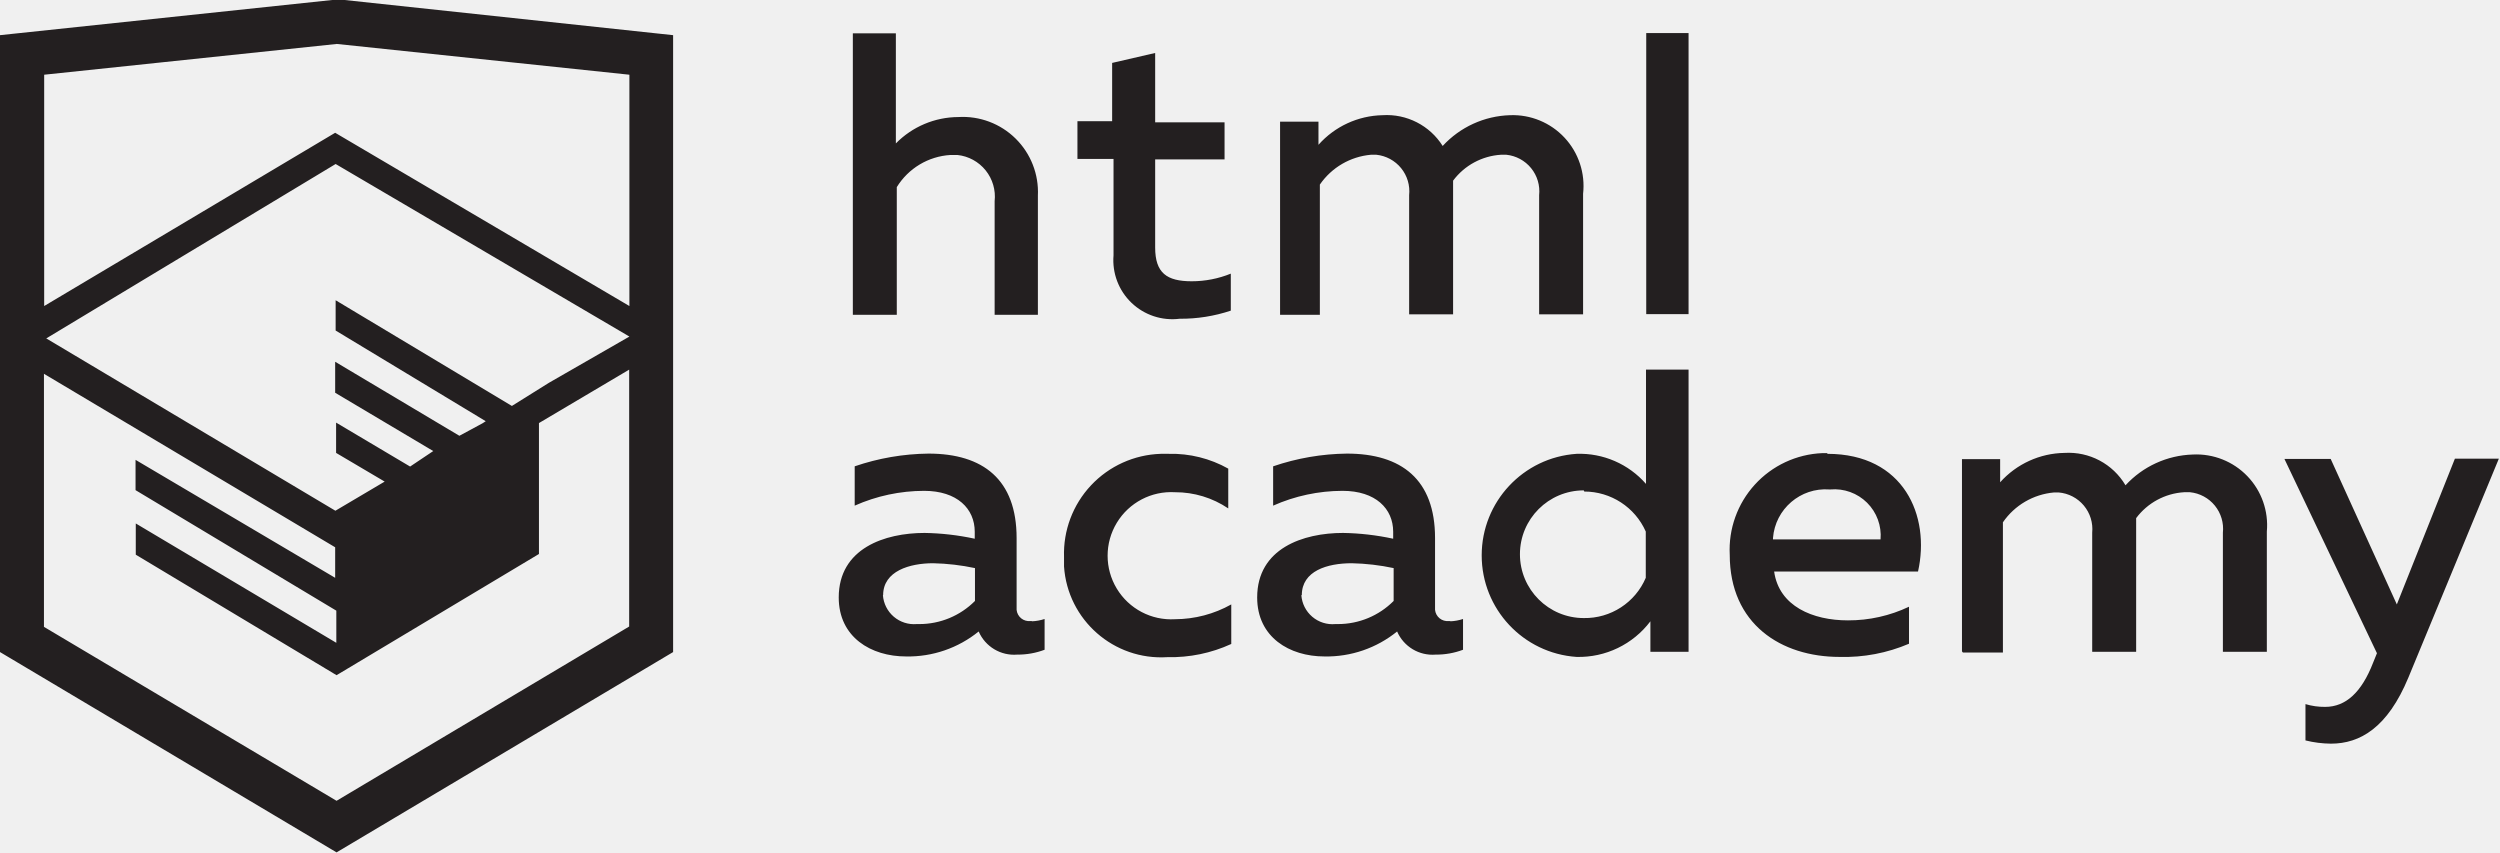
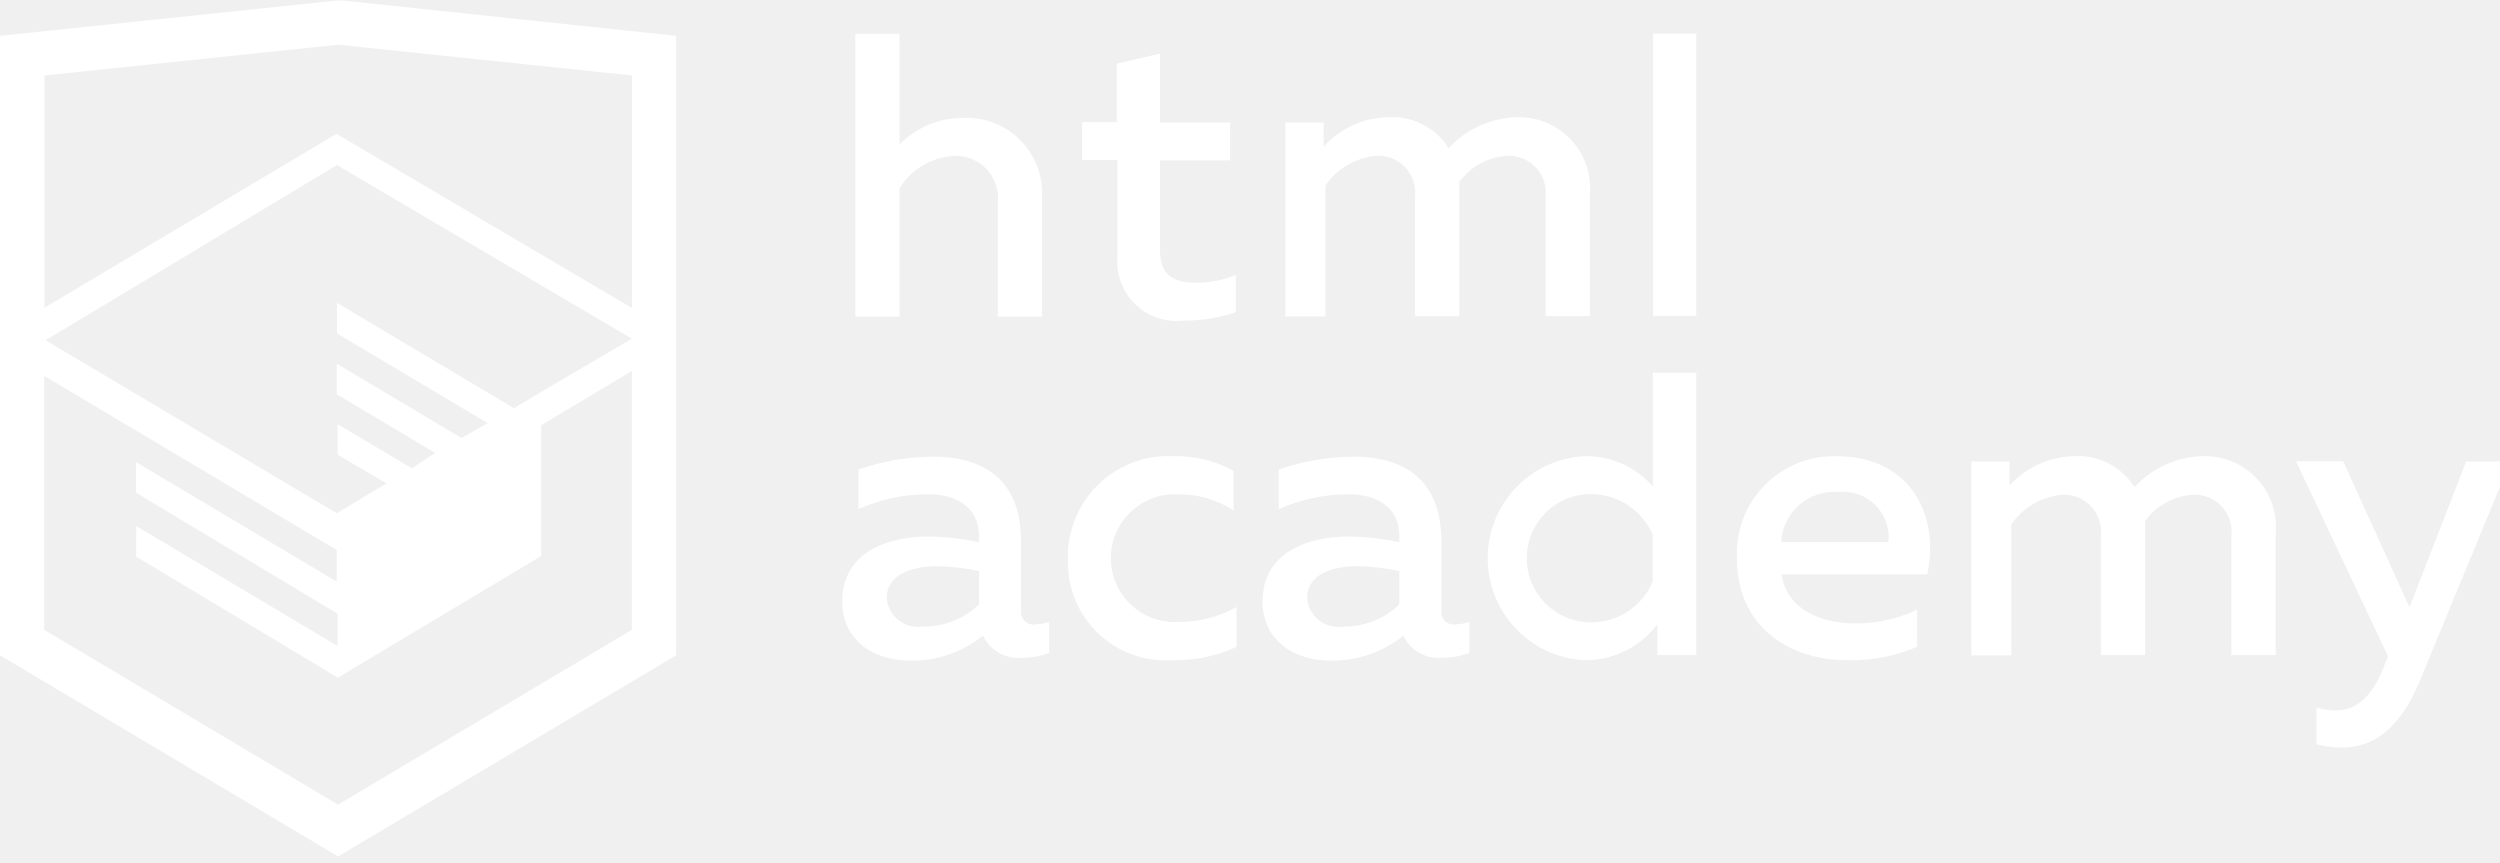
- <svg xmlns="http://www.w3.org/2000/svg" viewBox="0 0 108.08 36.85">
-   <path d="m44.61 26.88a2 2 0 0 0 .55-.1v1.33a3.25 3.25 0 0 1 -1.18.21 1.67 1.67 0 0 1 -1.67-1 4.84 4.84 0 0 1 -3.14 1.08c-1.51 0-2.91-.83-2.91-2.55 0-2.13 2-2.79 3.71-2.79a11.08 11.08 0 0 1 2.17.25v-.3c0-1-.76-1.77-2.19-1.77a7.42 7.42 0 0 0 -3 .64v-1.7a10.21 10.21 0 0 1 3.19-.55c2.36 0 3.81 1.12 3.81 3.65v3a.54.54 0 0 0 .49.59h.17zm-6.44-1.13a1.35 1.35 0 0 0 1.46 1.25h.11a3.39 3.39 0 0 0 2.41-1v-1.42a9.72 9.72 0 0 0 -1.81-.21c-1 0-2.16.33-2.16 1.38zm12.36-6.11a5 5 0 0 1 2.57.64v1.72a4.08 4.08 0 0 0 -2.3-.7 2.75 2.75 0 1 0 0 5.49 5 5 0 0 0 2.43-.64v1.71a6.27 6.27 0 0 1 -2.76.57 4.21 4.21 0 0 1 -4.47-3.92q0-.21 0-.41a4.32 4.32 0 0 1 4.18-4.46h.38zm12.17 7.24a2 2 0 0 0 .55-.1v1.33a3.25 3.25 0 0 1 -1.18.21 1.67 1.67 0 0 1 -1.67-1 4.84 4.84 0 0 1 -3.14 1.08c-1.51 0-2.91-.83-2.91-2.55 0-2.13 2-2.79 3.71-2.79a11.08 11.08 0 0 1 2.17.25v-.3c0-1-.76-1.77-2.19-1.77a7.42 7.42 0 0 0 -3 .64v-1.7a10.21 10.21 0 0 1 3.19-.55c2.36 0 3.81 1.12 3.81 3.65v3a.54.54 0 0 0 .49.59h.17zm-6.44-1.13a1.35 1.35 0 0 0 1.47 1.25h.11a3.39 3.39 0 0 0 2.41-1v-1.42a9.72 9.72 0 0 0 -1.81-.21c-1.06 0-2.16.33-2.16 1.38zm16.74-9.75v12.2h-1.65v-1.32a3.88 3.88 0 0 1 -3.19 1.54 4.4 4.4 0 0 1 0-8.78 3.81 3.81 0 0 1 3 1.3v-4.94zm-4.53 5.22a2.76 2.76 0 1 0 0 5.52 2.86 2.86 0 0 0 2.68-1.74v-2a2.91 2.91 0 0 0 -2.66-1.73zm10.53-1.58c3.31 0 4.46 2.68 3.92 5.09h-6.22c.21 1.5 1.67 2.11 3.19 2.11a6.11 6.11 0 0 0 2.64-.59v1.6a7.14 7.14 0 0 1 -3 .57c-2.53 0-4.75-1.42-4.75-4.42a4.18 4.18 0 0 1 4-4.39h.22zm.09 1.54a2.28 2.28 0 0 0 -2.44 2.1v.06h4.65a2 2 0 0 0 -2.17-2.16zm5.73 7v-8.31h1.65v1a3.81 3.81 0 0 1 2.78-1.27 2.86 2.86 0 0 1 2.64 1.4 4.12 4.12 0 0 1 2.91-1.33 3.06 3.06 0 0 1 3.2 3.33v5.2h-1.9v-5.15a1.59 1.59 0 0 0 -1.42-1.75h-.26a2.8 2.8 0 0 0 -2.07 1.12v5.78h-1.9v-5.15a1.59 1.59 0 0 0 -1.45-1.74h-.2a3 3 0 0 0 -2.21 1.29v5.63h-1.73zm21.31-8.33h1.9l-3.91 9.46c-.9 2.17-2.09 2.86-3.35 2.86a4.76 4.76 0 0 1 -1.1-.14v-1.57a2.86 2.86 0 0 0 .85.12c.9 0 1.58-.64 2.07-1.9l.17-.42-4-8.4h2l2.86 6.29zm-67.4-18.39v4.76a3.81 3.81 0 0 1 2.7-1.14 3.25 3.25 0 0 1 3.44 3.4v5.15h-1.87v-4.91a1.81 1.81 0 0 0 -1.61-2h-.3a2.93 2.93 0 0 0 -2.32 1.39v5.52h-1.9v-12.17h1.9zm11.21.85v3h3v1.6h-3v3.81c0 1.1.5 1.46 1.58 1.46a4.49 4.49 0 0 0 1.69-.33v1.6a6.8 6.8 0 0 1 -2.21.35 2.55 2.55 0 0 1 -2.86-2.74v-4.17h-1.56v-1.63h1.5v-2.52zm5.4 11.31v-8.34h1.66v1a3.81 3.81 0 0 1 2.77-1.28 2.86 2.86 0 0 1 2.6 1.33 4.12 4.12 0 0 1 2.91-1.33 3.06 3.06 0 0 1 3.16 3.4v5.21h-1.9v-5.15a1.59 1.59 0 0 0 -1.42-1.75h-.23a2.8 2.8 0 0 0 -2.07 1.12v5.78h-1.9v-5.15a1.59 1.59 0 0 0 -1.42-1.75h-.23a3 3 0 0 0 -2.21 1.29v5.63h-1.72zm15.83-12.17h1.83v12.15h-1.83zm-56.46-1.45h-.16l-14.55 1.54v26.67l14.55 8.66 14.55-8.66v-26.67zm12.5 27.1-12.66 7.54-12.65-7.52v-10.94l12.59 7.5v1.32l-8.63-5.1v1.31l8.68 5.21v1.39l-8.67-5.16v1.35l8.68 5.21 8.75-5.24v-5.66l3.9-2.31v11.12zm0-12.53-3.48 2-1.6 1-7.62-4.57v1.31l6.49 3.92-.14.09-1 .54-5.37-3.2v1.34l4.24 2.52-1 .67-3.2-1.9v1.31l2.1 1.24-2.13 1.26-12.5-7.45 12.51-7.54zm0-1.32-12.72-7.49-12.58 7.49v-10l12.65-1.33 12.65 1.33z" fill="#231f20" transform="translate(0 -.02)" />
+ <svg xmlns="http://www.w3.org/2000/svg" viewBox="0 0 113 39">
+   <g fill="#fff">
+     <g transform="translate(-355.09 -323.29)">
+       <path d="m401.93 351.51a2.07 2.07 0 0 0 .58-.11v1.4a3.41 3.41 0 0 1 -1.24.22 1.75 1.75 0 0 1 -1.75-1 5.08 5.08 0 0 1 -3.3 1.13c-1.59 0-3.06-.87-3.06-2.68 0-2.24 2.08-2.93 3.9-2.93a11.63 11.63 0 0 1 2.28.26v-.31c0-1.09-.8-1.86-2.3-1.86a7.79 7.79 0 0 0 -3.15.67v-1.79a10.72 10.72 0 0 1 3.35-.58c2.48 0 4 1.18 4 3.83v3.14a.57.57 0 0 0 .69.61zm-6.76-1.19a1.42 1.42 0 0 0 1.64 1.29 3.56 3.56 0 0 0 2.53-1v-1.51a10.21 10.21 0 0 0 -1.9-.22c-1.1.01-2.27.35-2.27 1.45z" />
+       <path d="m408.15 343.91a5.29 5.29 0 0 1 2.7.67v1.79a4.28 4.28 0 0 0 -2.42-.73 2.89 2.89 0 1 0 0 5.76 5.26 5.26 0 0 0 2.55-.67v1.8a6.58 6.58 0 0 1 -2.9.6 4.42 4.42 0 0 1 -4.72-4.54 4.54 4.54 0 0 1 4.79-4.68z" />
+       <path d="m420.93 351.51a2.07 2.07 0 0 0 .58-.11v1.4a3.41 3.41 0 0 1 -1.24.22 1.75 1.75 0 0 1 -1.75-1 5.08 5.08 0 0 1 -3.3 1.13c-1.59 0-3.06-.87-3.06-2.68 0-2.24 2.08-2.93 3.9-2.93a11.63 11.63 0 0 1 2.28.26v-.31c0-1.09-.8-1.86-2.3-1.86a7.79 7.79 0 0 0 -3.15.67v-1.79a10.72 10.72 0 0 1 3.35-.58c2.48 0 4 1.18 4 3.83v3.14a.57.57 0 0 0 .69.61zm-6.76-1.19a1.42 1.42 0 0 0 1.64 1.29 3.56 3.56 0 0 0 2.53-1v-1.51a10.21 10.21 0 0 0 -1.9-.22c-1.11.01-2.27.35-2.27 1.45z" />
+       <path d="m431.76 340.14v12.76h-1.76v-1.39a4.07 4.07 0 0 1 -3.35 1.62 4.62 4.62 0 0 1 0-9.22 4 4 0 0 1 3.15 1.37v-5.14h2zm-4.76 5.48a2.9 2.9 0 0 0 0 5.8 3 3 0 0 0 2.79-1.84v-2.13a3.06 3.06 0 0 0 -2.79-1.83z" />
+       <path d="m438.08 343.91c3.48 0 4.68 2.81 4.12 5.34h-6.58c.22 1.57 1.75 2.22 3.35 2.22a6.41 6.41 0 0 0 2.77-.62v1.68a7.5 7.5 0 0 1 -3.14.6c-2.68 0-5-1.53-5-4.61a4.39 4.39 0 0 1 4.48-4.61zm.09 1.62a2.39 2.39 0 0 0 -2.57 2.26h4.85a2.06 2.06 0 0 0 -2.28-2.26z" />
+       <path d="m444.19 352.9v-8.75h1.73v1.09a4 4 0 0 1 2.92-1.33 3 3 0 0 1 2.73 1.4 4.33 4.33 0 0 1 3.06-1.4 3.21 3.21 0 0 1 3.32 3.52v5.47h-2v-5.41a1.67 1.67 0 0 0 -1.73-1.84 2.94 2.94 0 0 0 -2.17 1.18v.6 5.47h-2v-5.41a1.67 1.67 0 0 0 -1.73-1.84 3.11 3.11 0 0 0 -2.32 1.35v5.91h-2z" />
+       <path d="m466.56 344.15h2l-4.1 9.93c-.95 2.28-2.19 3-3.52 3a5 5 0 0 1 -1.15-.15v-1.66a3 3 0 0 0 .89.13c.95 0 1.66-.67 2.17-2l.18-.44-4.16-8.82h2.13l3 6.6z" />
+       <path d="m395.75 324.82v5a4 4 0 0 1 2.83-1.2 3.41 3.41 0 0 1 3.61 3.57v5.41h-2v-5.16a1.9 1.9 0 0 0 -2-2.1 3.08 3.08 0 0 0 -2.44 1.46v5.8h-2v-12.78z" />
+       <path d="m407.52 325.71v3.12h3.17v1.71h-3.17v4c0 1.15.53 1.53 1.66 1.53a4.71 4.71 0 0 0 1.77-.35v1.68a7.14 7.14 0 0 1 -2.35.38 2.68 2.68 0 0 1 -3-2.88v-4.38h-1.6v-1.71h1.57v-2.64z" />
+       <path d="m413.19 337.58v-8.75h1.73v1.09a4 4 0 0 1 2.92-1.33 3 3 0 0 1 2.73 1.4 4.33 4.33 0 0 1 3.06-1.4 3.21 3.21 0 0 1 3.32 3.52v5.47h-2v-5.41a1.67 1.67 0 0 0 -1.73-1.84 2.94 2.94 0 0 0 -2.17 1.18v.6 5.47h-2v-5.41a1.67 1.67 0 0 0 -1.73-1.84 3.11 3.11 0 0 0 -2.32 1.35v5.91h-2z" />
+     </g>
+     <path d="m74.72 1.52h1.95v12.76h-1.95z" />
+     <path d="m370.53 323.31h-.16l-15.28 1.6v28l15.28 9.09 15.28-9.09v-28zm13.12 28.45-13.28 7.9-13.28-7.9v-11.48l13.22 7.87v1.43l-9.07-5.4v1.38l9.11 5.47v1.46l-9.1-5.42v1.38l9.11 5.47 9.19-5.5v-1.39-4.52l4.1-2.45v11.67zm0-13.16-3.65 2.14-1.68 1-8-4.76v1.38l6.84 4.07h-.06l-.15.09-1 .57-5.64-3.36v1.38l4.45 2.65-1.05.7-3.36-2v1.38l2.21 1.3-2.25 1.35-13.16-7.82 13.17-7.92zm0-1.39-13.35-7.87-13.2 7.86v-10.5l13.28-1.39 13.28 1.39v10.51z" transform="translate(-355.09 -323.29)" />
+   </g>
</svg>
